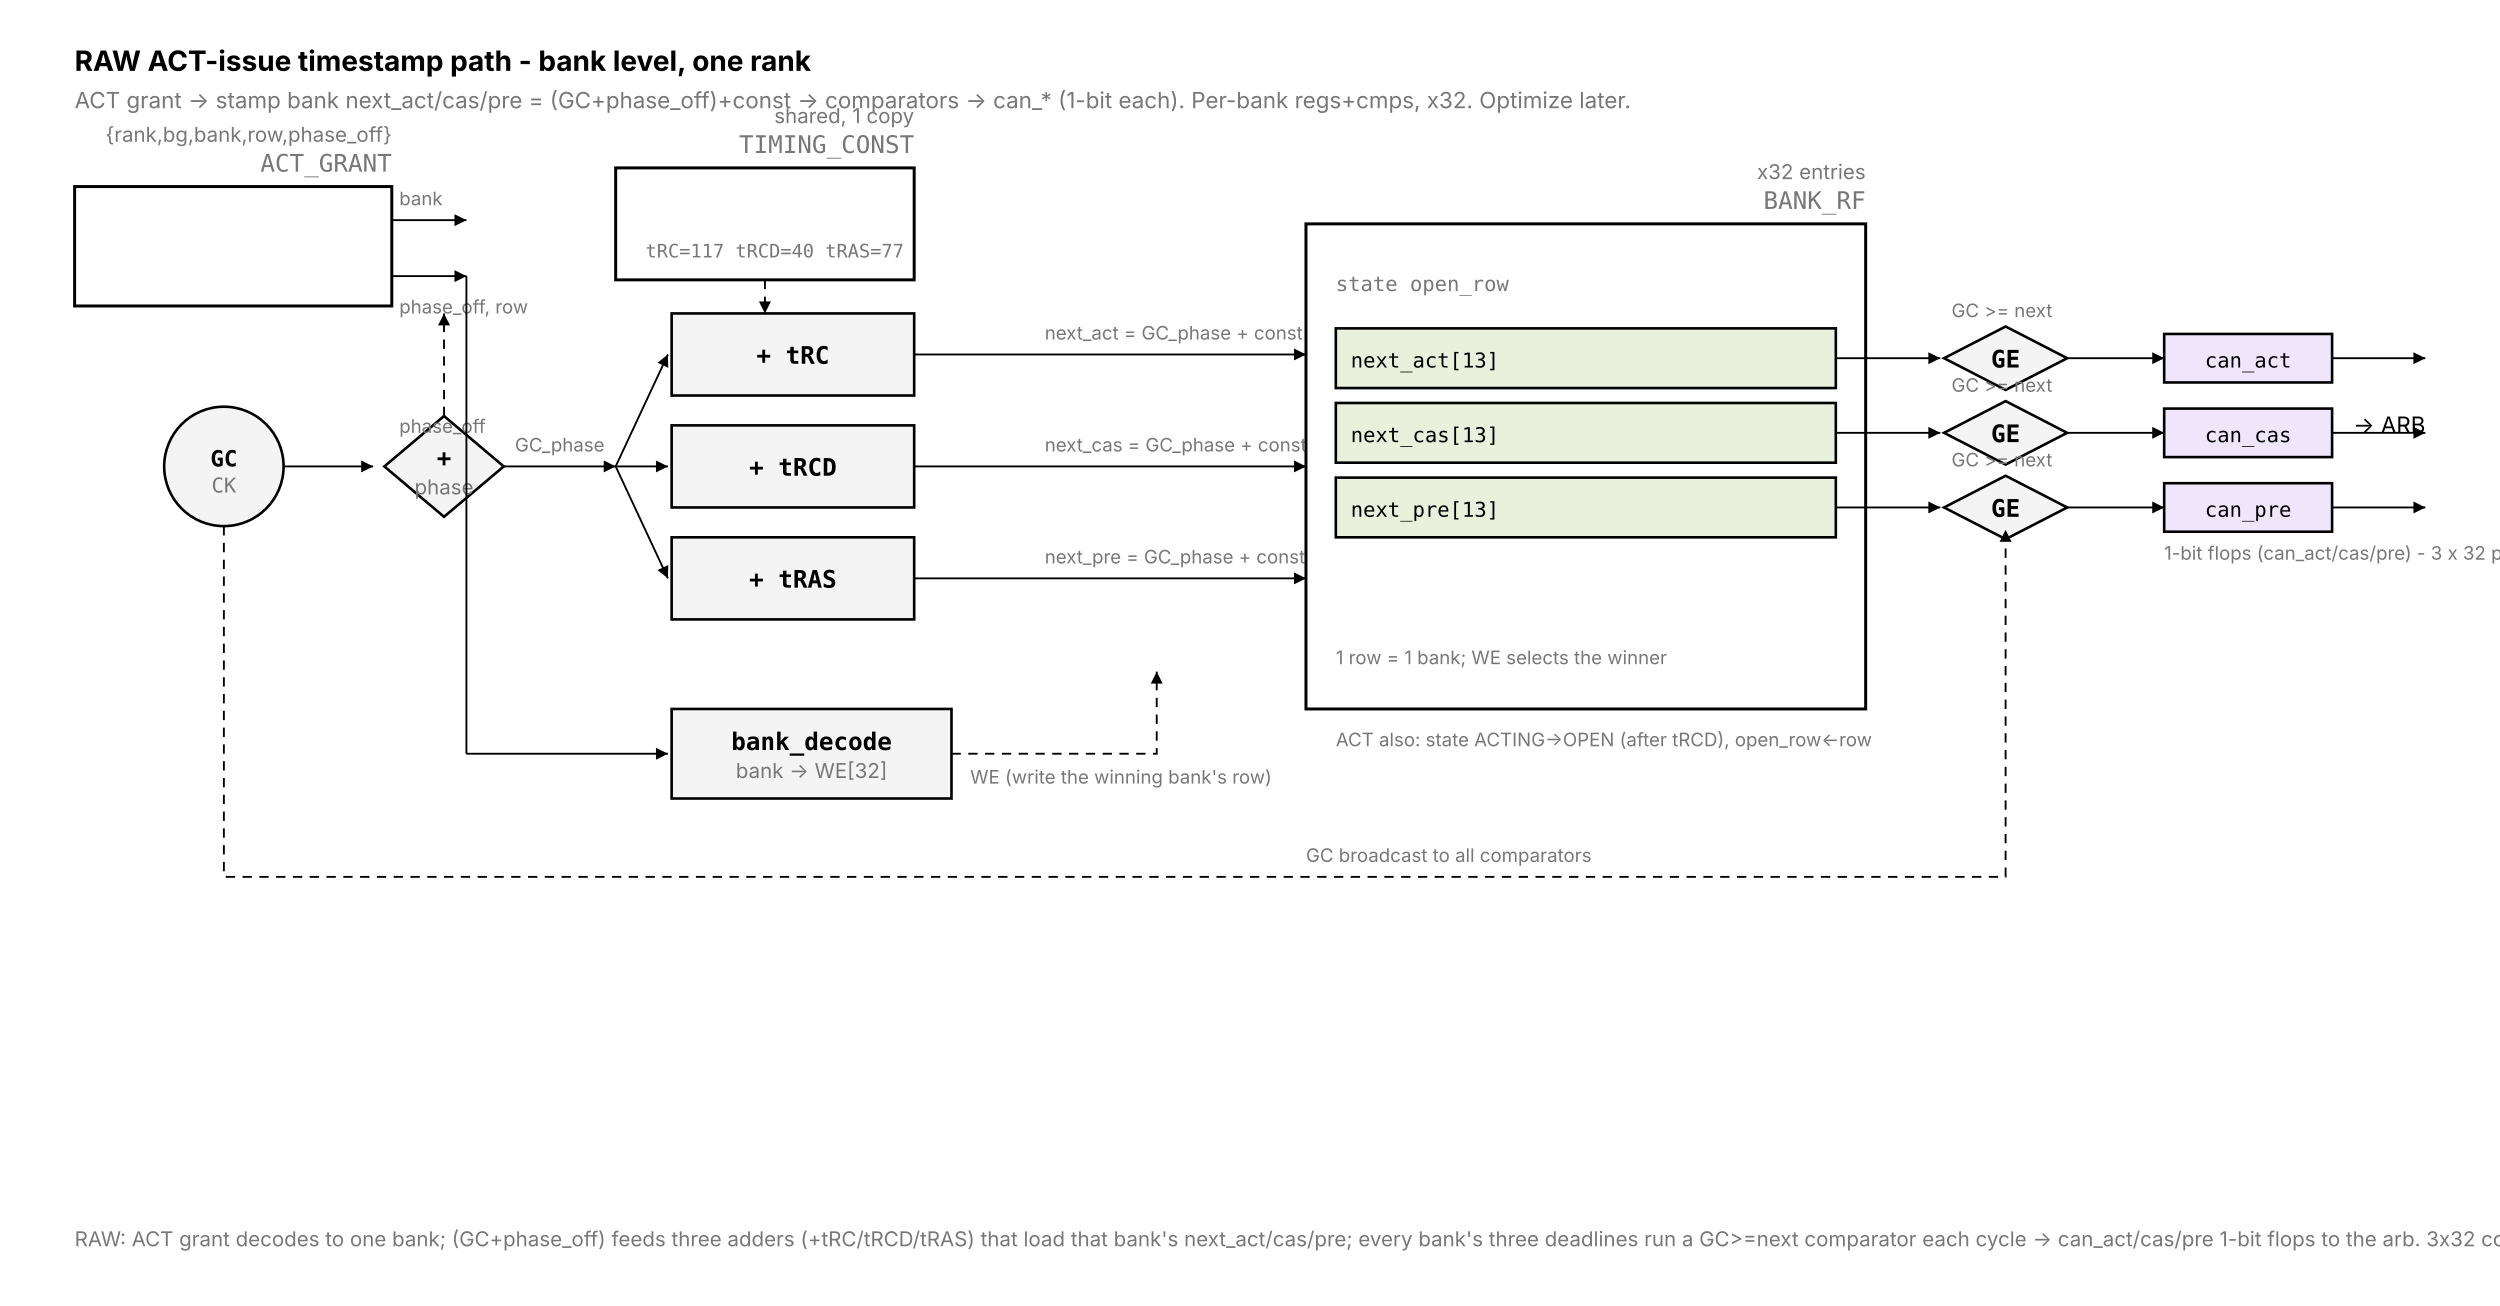
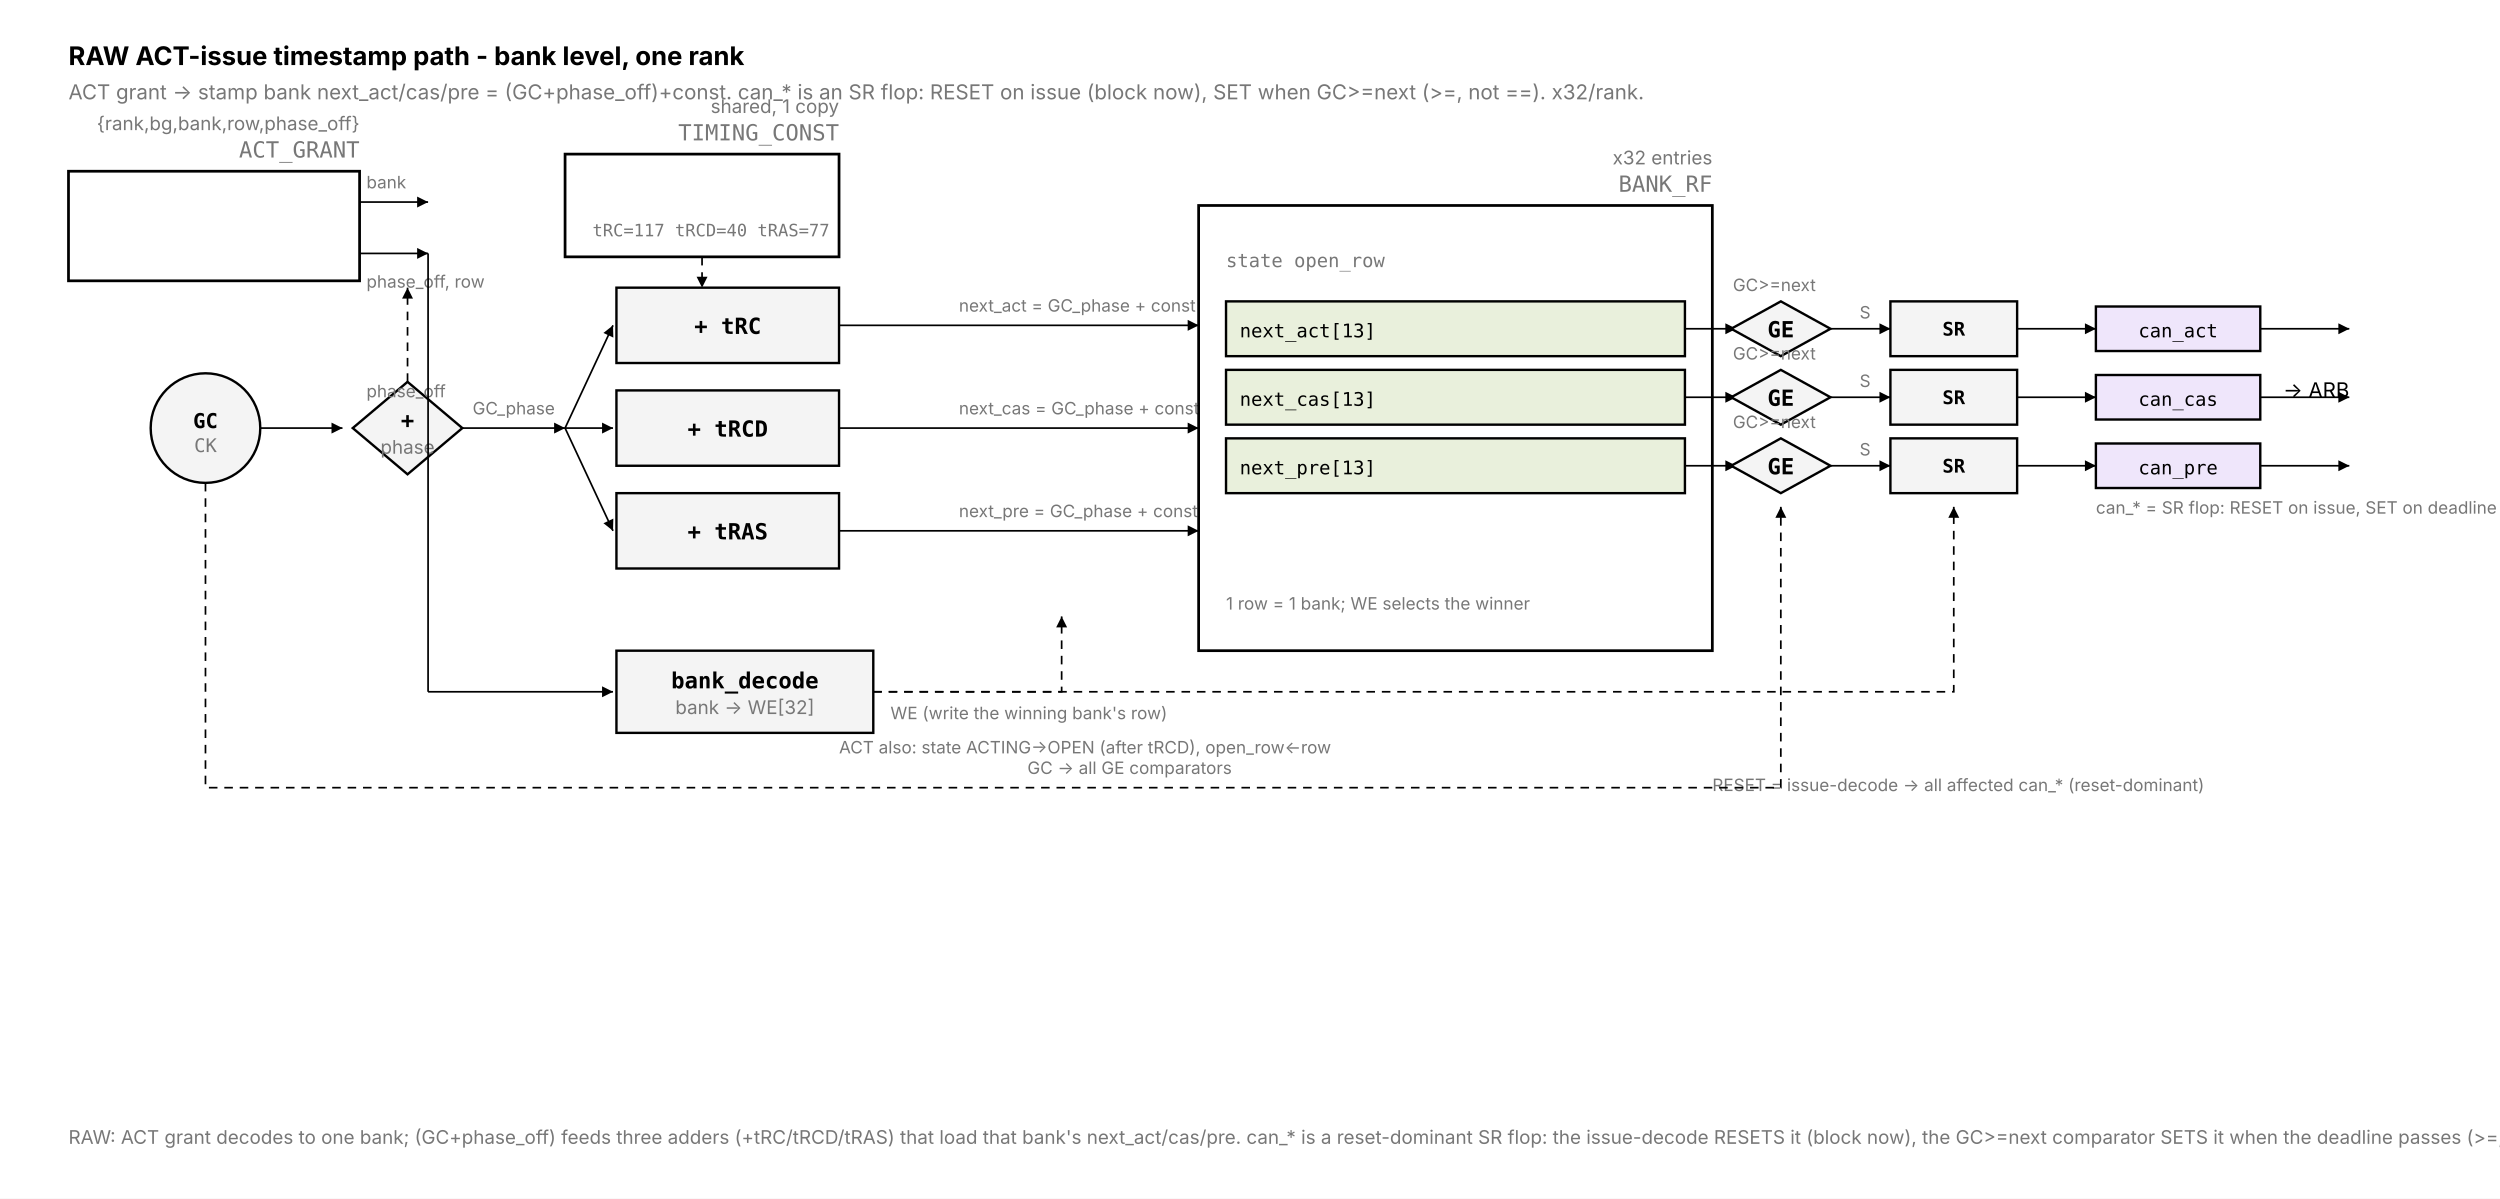
- <svg xmlns="http://www.w3.org/2000/svg" width="1340" height="700" viewBox="0 0 1340 700" font-family="Inter, DejaVu Sans, sans-serif">
+ <svg xmlns="http://www.w3.org/2000/svg" width="1460" height="700" viewBox="0 0 1460 700" font-family="Inter, DejaVu Sans, sans-serif">
  <defs>
    <marker id="arw" viewBox="0 0 10 10" refX="9" refY="5" markerWidth="8" markerHeight="8" orient="auto-start-reverse">
      <path d="M1 1L9 5L1 9Z" fill="#000000" />
    </marker>
  </defs>
-   <rect width="1340" height="700" fill="#ffffff" />
+   <rect width="1460" height="700" fill="#ffffff" />
  <text x="40" y="38" font-size="15" font-family="Inter, DejaVu Sans, sans-serif" text-anchor="start" fill="#000000" font-weight="bold">RAW ACT-issue timestamp path - bank level, one rank</text>
-   <text x="40" y="58" font-size="12" font-family="Inter, DejaVu Sans, sans-serif" text-anchor="start" fill="#777777">ACT grant -&gt; stamp bank next_act/cas/pre = (GC+phase_off)+const -&gt; comparators -&gt; can_* (1-bit each). Per-bank regs+cmps, x32. Optimize later.</text>
+   <text x="40" y="58" font-size="12" font-family="Inter, DejaVu Sans, sans-serif" text-anchor="start" fill="#777777">ACT grant -&gt; stamp bank next_act/cas/pre = (GC+phase_off)+const. can_* is an SR flop: RESET on issue (block now), SET when GC&gt;=next (&gt;=, not ==). x32/rank.</text>
  <rect x="40" y="100" width="170" height="64" fill="none" stroke="#000000" stroke-width="1.6" />
  <text x="210" y="92" font-size="13" font-family="JetBrains Mono, DejaVu Sans Mono, monospace" text-anchor="end" fill="#777777">ACT_GRANT</text>
  <text x="210" y="76" font-size="11" font-family="Inter, DejaVu Sans, sans-serif" text-anchor="end" fill="#777777">{rank,bg,bank,row,phase_off}</text>
  <line x1="210" y1="118" x2="250" y2="118" stroke="#000000" stroke-width="1.0" marker-end="url(#arw)" />
  <text x="214" y="110" font-size="10" font-family="Inter, DejaVu Sans, sans-serif" text-anchor="start" fill="#777777">bank</text>
  <line x1="210" y1="148" x2="250" y2="148" stroke="#000000" stroke-width="1.0" marker-end="url(#arw)" />
  <text x="214" y="168" font-size="10" font-family="Inter, DejaVu Sans, sans-serif" text-anchor="start" fill="#777777">phase_off, row</text>
  <circle cx="120" cy="250" r="32" fill="#f4f4f4" stroke="#000000" stroke-width="1.4" />
  <text x="120" y="250" font-size="12" font-family="JetBrains Mono, DejaVu Sans Mono, monospace" text-anchor="middle" fill="#000000" font-weight="bold">GC</text>
  <text x="120" y="264" font-size="11" font-family="JetBrains Mono, DejaVu Sans Mono, monospace" text-anchor="middle" fill="#777777">CK</text>
  <line x1="152" y1="250" x2="200" y2="250" stroke="#000000" stroke-width="1.0" marker-end="url(#arw)" />
  <path d="M238 223.0 L270.0 250 L238 277.0 L206.0 250 Z" fill="#f4f4f4" stroke="#000000" stroke-width="1.4" />
  <text x="238" y="250" font-size="13" font-family="JetBrains Mono, DejaVu Sans Mono, monospace" text-anchor="middle" fill="#000000" font-weight="bold">+</text>
  <text x="238" y="265" font-size="11" font-family="Inter, DejaVu Sans, sans-serif" text-anchor="middle" fill="#777777">phase</text>
  <text x="214" y="232" font-size="10" font-family="Inter, DejaVu Sans, sans-serif" text-anchor="start" fill="#777777">phase_off</text>
  <line x1="238" y1="223" x2="238" y2="168" stroke="#000000" stroke-width="1.0" stroke-dasharray="5 4" marker-end="url(#arw)" />
  <line x1="270" y1="250" x2="330" y2="250" stroke="#000000" stroke-width="1.0" marker-end="url(#arw)" />
  <text x="276" y="242" font-size="10" font-family="Inter, DejaVu Sans, sans-serif" text-anchor="start" fill="#777777">GC_phase</text>
  <rect x="330" y="90" width="160" height="60" fill="none" stroke="#000000" stroke-width="1.6" />
  <text x="490" y="82" font-size="13" font-family="JetBrains Mono, DejaVu Sans Mono, monospace" text-anchor="end" fill="#777777">TIMING_CONST</text>
  <text x="490" y="66" font-size="11" font-family="Inter, DejaVu Sans, sans-serif" text-anchor="end" fill="#777777">shared, 1 copy</text>
  <text x="346" y="138" font-size="10" font-family="JetBrains Mono, DejaVu Sans Mono, monospace" text-anchor="start" fill="#777777">tRC=117 tRCD=40 tRAS=77</text>
  <rect x="360" y="168" width="130" height="44" fill="#f4f4f4" stroke="#000000" stroke-width="1.4" />
  <text x="425.0" y="195.0" font-size="13" font-family="JetBrains Mono, DejaVu Sans Mono, monospace" text-anchor="middle" fill="#000000" font-weight="bold">+ tRC</text>
  <line x1="330" y1="250" x2="358" y2="190" stroke="#000000" stroke-width="1.0" marker-end="url(#arw)" />
  <line x1="410" y1="150" x2="410" y2="168" stroke="#000000" stroke-width="1.0" stroke-dasharray="5 4" marker-end="url(#arw)" />
  <line x1="490" y1="190" x2="700" y2="190" stroke="#000000" stroke-width="1.0" marker-end="url(#arw)" />
  <text x="560" y="182" font-size="10" font-family="Inter, DejaVu Sans, sans-serif" text-anchor="start" fill="#777777">next_act = GC_phase + const</text>
  <rect x="360" y="228" width="130" height="44" fill="#f4f4f4" stroke="#000000" stroke-width="1.4" />
  <text x="425.0" y="255.0" font-size="13" font-family="JetBrains Mono, DejaVu Sans Mono, monospace" text-anchor="middle" fill="#000000" font-weight="bold">+ tRCD</text>
  <line x1="330" y1="250" x2="358" y2="250" stroke="#000000" stroke-width="1.0" marker-end="url(#arw)" />
  <line x1="490" y1="250" x2="700" y2="250" stroke="#000000" stroke-width="1.0" marker-end="url(#arw)" />
  <text x="560" y="242" font-size="10" font-family="Inter, DejaVu Sans, sans-serif" text-anchor="start" fill="#777777">next_cas = GC_phase + const</text>
  <rect x="360" y="288" width="130" height="44" fill="#f4f4f4" stroke="#000000" stroke-width="1.4" />
  <text x="425.0" y="315.0" font-size="13" font-family="JetBrains Mono, DejaVu Sans Mono, monospace" text-anchor="middle" fill="#000000" font-weight="bold">+ tRAS</text>
  <line x1="330" y1="250" x2="358" y2="310" stroke="#000000" stroke-width="1.0" marker-end="url(#arw)" />
  <line x1="490" y1="310" x2="700" y2="310" stroke="#000000" stroke-width="1.0" marker-end="url(#arw)" />
  <text x="560" y="302" font-size="10" font-family="Inter, DejaVu Sans, sans-serif" text-anchor="start" fill="#777777">next_pre = GC_phase + const</text>
  <rect x="360" y="380" width="150" height="48" fill="#f4f4f4" stroke="#000000" stroke-width="1.4" />
  <text x="435.0" y="402" font-size="13" font-family="JetBrains Mono, DejaVu Sans Mono, monospace" text-anchor="middle" fill="#000000" font-weight="bold">bank_decode</text>
  <text x="435.0" y="417" font-size="11" font-family="Inter, DejaVu Sans, sans-serif" text-anchor="middle" fill="#777777">bank -&gt; WE[32]</text>
  <line x1="250" y1="148" x2="250" y2="404" stroke="#000000" stroke-width="1.0" />
  <path d="M250 404 H358" fill="none" stroke="#000000" stroke-width="1.0" marker-end="url(#arw)" />
  <path d="M510 404 H620 V360" fill="none" stroke="#000000" stroke-width="1.0" stroke-dasharray="5 4" marker-end="url(#arw)" />
  <text x="520" y="420" font-size="10" font-family="Inter, DejaVu Sans, sans-serif" text-anchor="start" fill="#777777">WE (write the winning bank's row)</text>
  <rect x="700" y="120" width="300" height="260" fill="none" stroke="#000000" stroke-width="1.6" />
  <text x="1000" y="112" font-size="13" font-family="JetBrains Mono, DejaVu Sans Mono, monospace" text-anchor="end" fill="#777777">BANK_RF</text>
  <text x="1000" y="96" font-size="11" font-family="Inter, DejaVu Sans, sans-serif" text-anchor="end" fill="#777777">x32 entries</text>
  <text x="716" y="156" font-size="11" font-family="JetBrains Mono, DejaVu Sans Mono, monospace" text-anchor="start" fill="#777777">state  open_row</text>
  <rect x="716" y="176" width="268" height="32" fill="#e9f0dc" stroke="#000000" stroke-width="1.4" />
  <text x="724" y="197" font-size="11" font-family="JetBrains Mono, DejaVu Sans Mono, monospace" text-anchor="start" fill="#000000">next_act[13]</text>
  <rect x="716" y="216" width="268" height="32" fill="#e9f0dc" stroke="#000000" stroke-width="1.4" />
  <text x="724" y="237" font-size="11" font-family="JetBrains Mono, DejaVu Sans Mono, monospace" text-anchor="start" fill="#000000">next_cas[13]</text>
  <rect x="716" y="256" width="268" height="32" fill="#e9f0dc" stroke="#000000" stroke-width="1.4" />
  <text x="724" y="277" font-size="11" font-family="JetBrains Mono, DejaVu Sans Mono, monospace" text-anchor="start" fill="#000000">next_pre[13]</text>
  <text x="716" y="356" font-size="10" font-family="Inter, DejaVu Sans, sans-serif" text-anchor="start" fill="#777777">1 row = 1 bank; WE selects the winner</text>
-   <line x1="984" y1="192" x2="1040" y2="192" stroke="#000000" stroke-width="1.0" marker-end="url(#arw)" />
-   <path d="M1075 175.0 L1108.0 192 L1075 209.0 L1042.0 192 Z" fill="#f4f4f4" stroke="#000000" stroke-width="1.4" />
-   <text x="1075" y="197" font-size="13" font-family="JetBrains Mono, DejaVu Sans Mono, monospace" text-anchor="middle" fill="#000000" font-weight="bold">GE</text>
-   <text x="1046" y="170" font-size="10" font-family="Inter, DejaVu Sans, sans-serif" text-anchor="start" fill="#777777">GC &gt;= next</text>
-   <line x1="1108" y1="192" x2="1160" y2="192" stroke="#000000" stroke-width="1.0" marker-end="url(#arw)" />
-   <rect x="1160" y="179" width="90" height="26" fill="#efe6fb" stroke="#000000" stroke-width="1.4" />
-   <text x="1205" y="197" font-size="11" font-family="JetBrains Mono, DejaVu Sans Mono, monospace" text-anchor="middle" fill="#000000">can_act</text>
-   <line x1="1250" y1="192" x2="1300" y2="192" stroke="#000000" stroke-width="1.0" marker-end="url(#arw)" />
-   <line x1="984" y1="232" x2="1040" y2="232" stroke="#000000" stroke-width="1.0" marker-end="url(#arw)" />
-   <path d="M1075 215.0 L1108.0 232 L1075 249.0 L1042.0 232 Z" fill="#f4f4f4" stroke="#000000" stroke-width="1.4" />
-   <text x="1075" y="237" font-size="13" font-family="JetBrains Mono, DejaVu Sans Mono, monospace" text-anchor="middle" fill="#000000" font-weight="bold">GE</text>
-   <text x="1046" y="210" font-size="10" font-family="Inter, DejaVu Sans, sans-serif" text-anchor="start" fill="#777777">GC &gt;= next</text>
-   <line x1="1108" y1="232" x2="1160" y2="232" stroke="#000000" stroke-width="1.0" marker-end="url(#arw)" />
-   <rect x="1160" y="219" width="90" height="26" fill="#efe6fb" stroke="#000000" stroke-width="1.4" />
-   <text x="1205" y="237" font-size="11" font-family="JetBrains Mono, DejaVu Sans Mono, monospace" text-anchor="middle" fill="#000000">can_cas</text>
-   <line x1="1250" y1="232" x2="1300" y2="232" stroke="#000000" stroke-width="1.0" marker-end="url(#arw)" />
-   <line x1="984" y1="272" x2="1040" y2="272" stroke="#000000" stroke-width="1.0" marker-end="url(#arw)" />
-   <path d="M1075 255.0 L1108.0 272 L1075 289.0 L1042.0 272 Z" fill="#f4f4f4" stroke="#000000" stroke-width="1.4" />
-   <text x="1075" y="277" font-size="13" font-family="JetBrains Mono, DejaVu Sans Mono, monospace" text-anchor="middle" fill="#000000" font-weight="bold">GE</text>
-   <text x="1046" y="250" font-size="10" font-family="Inter, DejaVu Sans, sans-serif" text-anchor="start" fill="#777777">GC &gt;= next</text>
-   <line x1="1108" y1="272" x2="1160" y2="272" stroke="#000000" stroke-width="1.0" marker-end="url(#arw)" />
-   <rect x="1160" y="259" width="90" height="26" fill="#efe6fb" stroke="#000000" stroke-width="1.4" />
-   <text x="1205" y="277" font-size="11" font-family="JetBrains Mono, DejaVu Sans Mono, monospace" text-anchor="middle" fill="#000000">can_pre</text>
-   <line x1="1250" y1="272" x2="1300" y2="272" stroke="#000000" stroke-width="1.0" marker-end="url(#arw)" />
-   <path d="M120 282 V470 H1075 V284" fill="none" stroke="#000000" stroke-width="1.0" stroke-dasharray="5 4" marker-end="url(#arw)" />
-   <text x="700" y="462" font-size="10" font-family="Inter, DejaVu Sans, sans-serif" text-anchor="start" fill="#777777">GC broadcast to all comparators</text>
-   <text x="1300" y="232" font-size="12" font-family="Inter, DejaVu Sans, sans-serif" text-anchor="end" fill="#000000">-&gt; ARB</text>
-   <text x="1160" y="300" font-size="10" font-family="Inter, DejaVu Sans, sans-serif" text-anchor="start" fill="#777777">1-bit flops (can_act/cas/pre) - 3 x 32 per rank</text>
-   <text x="716" y="400" font-size="10" font-family="Inter, DejaVu Sans, sans-serif" text-anchor="start" fill="#777777">ACT also: state ACTING-&gt;OPEN (after tRCD), open_row&lt;-row</text>
-   <text x="40" y="668" font-size="11" font-family="Inter, DejaVu Sans, sans-serif" text-anchor="start" fill="#777777">RAW: ACT grant decodes to one bank; (GC+phase_off) feeds three adders (+tRC/tRCD/tRAS) that load that bank's next_act/cas/pre; every bank's three deadlines run a GC&gt;=next comparator each cycle -&gt; can_act/cas/pre 1-bit flops to the arb. 3x32 comparators/rank - shared const table, no other sharing yet.</text>
+   <path d="M510 404 H1141 V296" fill="none" stroke="#000000" stroke-width="1.0" stroke-dasharray="5 4" marker-end="url(#arw)" />
+   <text x="1000" y="462" font-size="10" font-family="Inter, DejaVu Sans, sans-serif" text-anchor="start" fill="#777777">RESET = issue-decode -&gt; all affected can_* (reset-dominant)</text>
+   <line x1="984" y1="192" x2="1014" y2="192" stroke="#000000" stroke-width="1.0" marker-end="url(#arw)" />
+   <path d="M1040 176.0 L1069.0 192 L1040 208.0 L1011.0 192 Z" fill="#f4f4f4" stroke="#000000" stroke-width="1.4" />
+   <text x="1040" y="197" font-size="13" font-family="JetBrains Mono, DejaVu Sans Mono, monospace" text-anchor="middle" fill="#000000" font-weight="bold">GE</text>
+   <text x="1012" y="170" font-size="10" font-family="Inter, DejaVu Sans, sans-serif" text-anchor="start" fill="#777777">GC&gt;=next</text>
+   <line x1="1069" y1="192" x2="1104" y2="192" stroke="#000000" stroke-width="1.0" marker-end="url(#arw)" />
+   <text x="1086" y="186" font-size="10" font-family="Inter, DejaVu Sans, sans-serif" text-anchor="start" fill="#777777">S</text>
+   <rect x="1104" y="176" width="74" height="32" fill="#f4f4f4" stroke="#000000" stroke-width="1.4" />
+   <text x="1141" y="196" font-size="11" font-family="JetBrains Mono, DejaVu Sans Mono, monospace" text-anchor="middle" fill="#000000" font-weight="bold">SR</text>
+   <line x1="1178" y1="192" x2="1224" y2="192" stroke="#000000" stroke-width="1.0" marker-end="url(#arw)" />
+   <rect x="1224" y="179" width="96" height="26" fill="#efe6fb" stroke="#000000" stroke-width="1.4" />
+   <text x="1272" y="197" font-size="11" font-family="JetBrains Mono, DejaVu Sans Mono, monospace" text-anchor="middle" fill="#000000">can_act</text>
+   <line x1="1320" y1="192" x2="1372" y2="192" stroke="#000000" stroke-width="1.0" marker-end="url(#arw)" />
+   <line x1="984" y1="232" x2="1014" y2="232" stroke="#000000" stroke-width="1.0" marker-end="url(#arw)" />
+   <path d="M1040 216.0 L1069.0 232 L1040 248.0 L1011.0 232 Z" fill="#f4f4f4" stroke="#000000" stroke-width="1.4" />
+   <text x="1040" y="237" font-size="13" font-family="JetBrains Mono, DejaVu Sans Mono, monospace" text-anchor="middle" fill="#000000" font-weight="bold">GE</text>
+   <text x="1012" y="210" font-size="10" font-family="Inter, DejaVu Sans, sans-serif" text-anchor="start" fill="#777777">GC&gt;=next</text>
+   <line x1="1069" y1="232" x2="1104" y2="232" stroke="#000000" stroke-width="1.0" marker-end="url(#arw)" />
+   <text x="1086" y="226" font-size="10" font-family="Inter, DejaVu Sans, sans-serif" text-anchor="start" fill="#777777">S</text>
+   <rect x="1104" y="216" width="74" height="32" fill="#f4f4f4" stroke="#000000" stroke-width="1.4" />
+   <text x="1141" y="236" font-size="11" font-family="JetBrains Mono, DejaVu Sans Mono, monospace" text-anchor="middle" fill="#000000" font-weight="bold">SR</text>
+   <line x1="1178" y1="232" x2="1224" y2="232" stroke="#000000" stroke-width="1.0" marker-end="url(#arw)" />
+   <rect x="1224" y="219" width="96" height="26" fill="#efe6fb" stroke="#000000" stroke-width="1.4" />
+   <text x="1272" y="237" font-size="11" font-family="JetBrains Mono, DejaVu Sans Mono, monospace" text-anchor="middle" fill="#000000">can_cas</text>
+   <line x1="1320" y1="232" x2="1372" y2="232" stroke="#000000" stroke-width="1.0" marker-end="url(#arw)" />
+   <line x1="984" y1="272" x2="1014" y2="272" stroke="#000000" stroke-width="1.0" marker-end="url(#arw)" />
+   <path d="M1040 256.0 L1069.0 272 L1040 288.0 L1011.0 272 Z" fill="#f4f4f4" stroke="#000000" stroke-width="1.4" />
+   <text x="1040" y="277" font-size="13" font-family="JetBrains Mono, DejaVu Sans Mono, monospace" text-anchor="middle" fill="#000000" font-weight="bold">GE</text>
+   <text x="1012" y="250" font-size="10" font-family="Inter, DejaVu Sans, sans-serif" text-anchor="start" fill="#777777">GC&gt;=next</text>
+   <line x1="1069" y1="272" x2="1104" y2="272" stroke="#000000" stroke-width="1.0" marker-end="url(#arw)" />
+   <text x="1086" y="266" font-size="10" font-family="Inter, DejaVu Sans, sans-serif" text-anchor="start" fill="#777777">S</text>
+   <rect x="1104" y="256" width="74" height="32" fill="#f4f4f4" stroke="#000000" stroke-width="1.4" />
+   <text x="1141" y="276" font-size="11" font-family="JetBrains Mono, DejaVu Sans Mono, monospace" text-anchor="middle" fill="#000000" font-weight="bold">SR</text>
+   <line x1="1178" y1="272" x2="1224" y2="272" stroke="#000000" stroke-width="1.0" marker-end="url(#arw)" />
+   <rect x="1224" y="259" width="96" height="26" fill="#efe6fb" stroke="#000000" stroke-width="1.4" />
+   <text x="1272" y="277" font-size="11" font-family="JetBrains Mono, DejaVu Sans Mono, monospace" text-anchor="middle" fill="#000000">can_pre</text>
+   <line x1="1320" y1="272" x2="1372" y2="272" stroke="#000000" stroke-width="1.0" marker-end="url(#arw)" />
+   <path d="M120 282 V460 H1040 V296" fill="none" stroke="#000000" stroke-width="1.0" stroke-dasharray="5 4" marker-end="url(#arw)" />
+   <text x="600" y="452" font-size="10" font-family="Inter, DejaVu Sans, sans-serif" text-anchor="start" fill="#777777">GC -&gt; all GE comparators</text>
+   <text x="1372" y="232" font-size="12" font-family="Inter, DejaVu Sans, sans-serif" text-anchor="end" fill="#000000">-&gt; ARB</text>
+   <text x="1224" y="300" font-size="10" font-family="Inter, DejaVu Sans, sans-serif" text-anchor="start" fill="#777777">can_* = SR flop: RESET on issue, SET on deadline (x3 x32/rank)</text>
+   <text x="490" y="440" font-size="10" font-family="Inter, DejaVu Sans, sans-serif" text-anchor="start" fill="#777777">ACT also: state ACTING-&gt;OPEN (after tRCD), open_row&lt;-row</text>
+   <text x="40" y="668" font-size="11" font-family="Inter, DejaVu Sans, sans-serif" text-anchor="start" fill="#777777">RAW: ACT grant decodes to one bank; (GC+phase_off) feeds three adders (+tRC/tRCD/tRAS) that load that bank's next_act/cas/pre. can_* is a reset-dominant SR flop: the issue-decode RESETS it (block now), the GC&gt;=next comparator SETS it when the deadline passes (&gt;=, never ==, or gear skips it). 3x32 flops+cmps/rank; shared const table.</text>
</svg>
